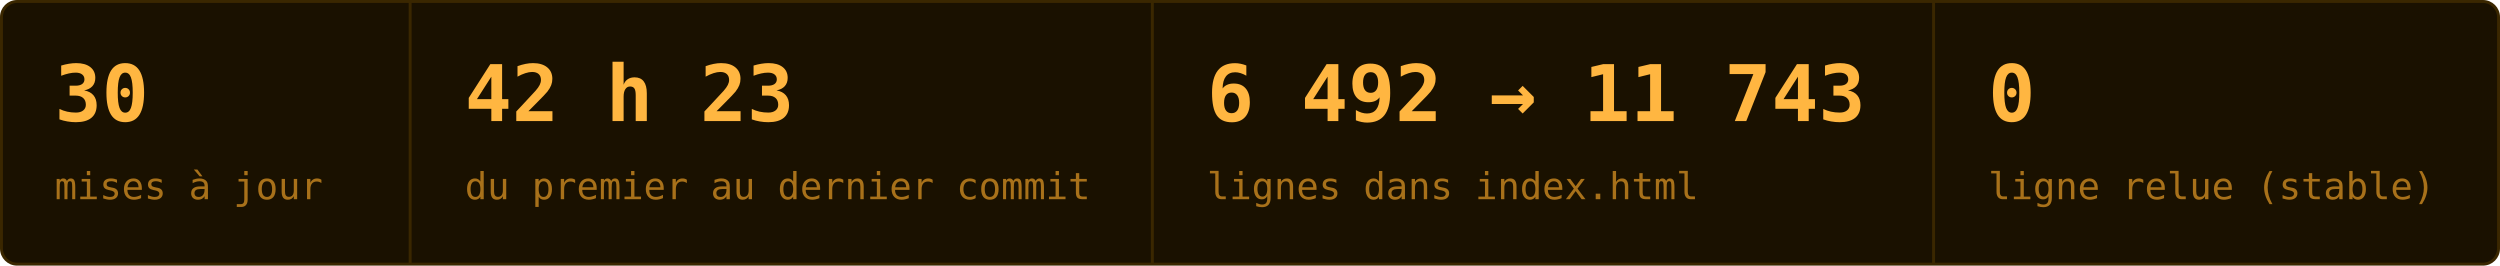
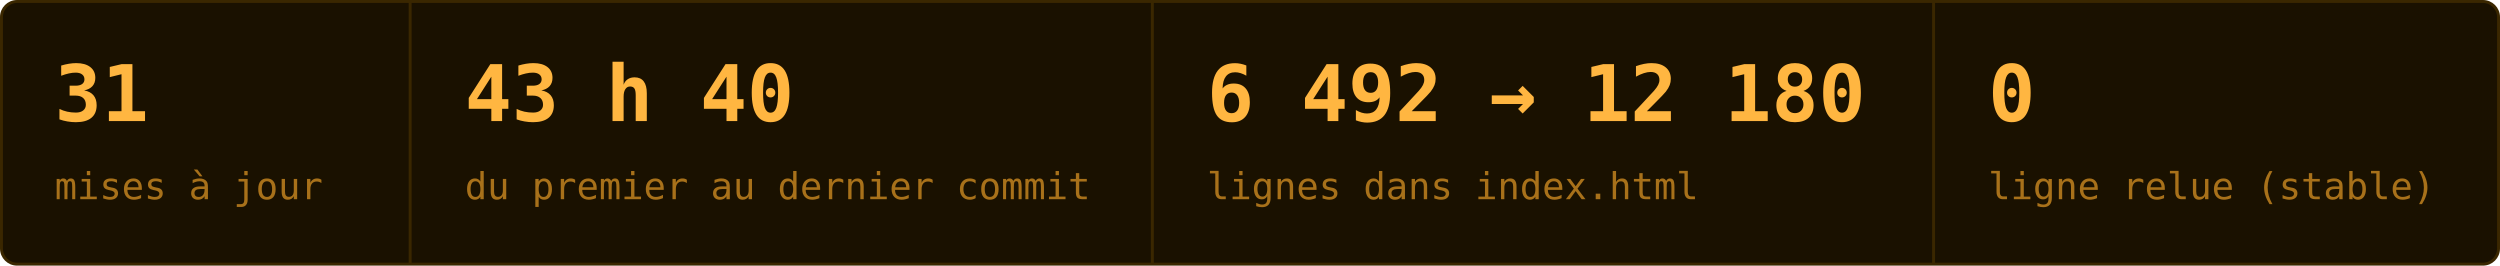
- <svg xmlns="http://www.w3.org/2000/svg" width="1280" height="136" viewBox="0 0 1280 136" role="img" aria-label="En chiffres : 30 mises à jour, 42 h 23 du premier au dernier commit, 6 492 → 11 743 lignes dans index.html, 0 ligne relue (stable)">
+ <svg xmlns="http://www.w3.org/2000/svg" width="1280" height="136" viewBox="0 0 1280 136" role="img" aria-label="En chiffres : 31 mises à jour, 43 h 40 du premier au dernier commit, 6 492 → 12 180 lignes dans index.html, 0 ligne relue (stable)">
  <rect x=".75" y=".75" width="1278.5" height="134.5" rx="8" fill="#1a1100" stroke="#3a2700" stroke-width="1.5" />
-   <text x="28.0" y="62" font-family="'JetBrains Mono', 'Cascadia Mono', Consolas, Menlo, 'DejaVu Sans Mono', monospace" font-size="40" font-weight="700" fill="#ffb641">30</text>
+   <text x="28.0" y="62" font-family="'JetBrains Mono', 'Cascadia Mono', Consolas, Menlo, 'DejaVu Sans Mono', monospace" font-size="40" font-weight="700" fill="#ffb641">31</text>
  <text x="28.0" y="102" font-family="'JetBrains Mono', 'Cascadia Mono', Consolas, Menlo, 'DejaVu Sans Mono', monospace" font-size="19" fill="#a8711a">mises à jour</text>
  <line x1="210.0" y1="1" x2="210.0" y2="135" stroke="#3a2700" stroke-width="1.5" />
-   <text x="238.0" y="62" font-family="'JetBrains Mono', 'Cascadia Mono', Consolas, Menlo, 'DejaVu Sans Mono', monospace" font-size="40" font-weight="700" fill="#ffb641">42 h 23</text>
+   <text x="238.0" y="62" font-family="'JetBrains Mono', 'Cascadia Mono', Consolas, Menlo, 'DejaVu Sans Mono', monospace" font-size="40" font-weight="700" fill="#ffb641">43 h 40</text>
  <text x="238.0" y="102" font-family="'JetBrains Mono', 'Cascadia Mono', Consolas, Menlo, 'DejaVu Sans Mono', monospace" font-size="19" fill="#a8711a">du premier au dernier commit</text>
  <line x1="590.0" y1="1" x2="590.0" y2="135" stroke="#3a2700" stroke-width="1.5" />
-   <text x="618.0" y="62" font-family="'JetBrains Mono', 'Cascadia Mono', Consolas, Menlo, 'DejaVu Sans Mono', monospace" font-size="40" font-weight="700" fill="#ffb641">6 492 → 11 743</text>
+   <text x="618.0" y="62" font-family="'JetBrains Mono', 'Cascadia Mono', Consolas, Menlo, 'DejaVu Sans Mono', monospace" font-size="40" font-weight="700" fill="#ffb641">6 492 → 12 180</text>
  <text x="618.0" y="102" font-family="'JetBrains Mono', 'Cascadia Mono', Consolas, Menlo, 'DejaVu Sans Mono', monospace" font-size="19" fill="#a8711a">lignes dans index.html</text>
  <line x1="990.0" y1="1" x2="990.0" y2="135" stroke="#3a2700" stroke-width="1.5" />
  <text x="1018.0" y="62" font-family="'JetBrains Mono', 'Cascadia Mono', Consolas, Menlo, 'DejaVu Sans Mono', monospace" font-size="40" font-weight="700" fill="#ffb641">0</text>
  <text x="1018.0" y="102" font-family="'JetBrains Mono', 'Cascadia Mono', Consolas, Menlo, 'DejaVu Sans Mono', monospace" font-size="19" fill="#a8711a">ligne relue (stable)</text>
</svg>
